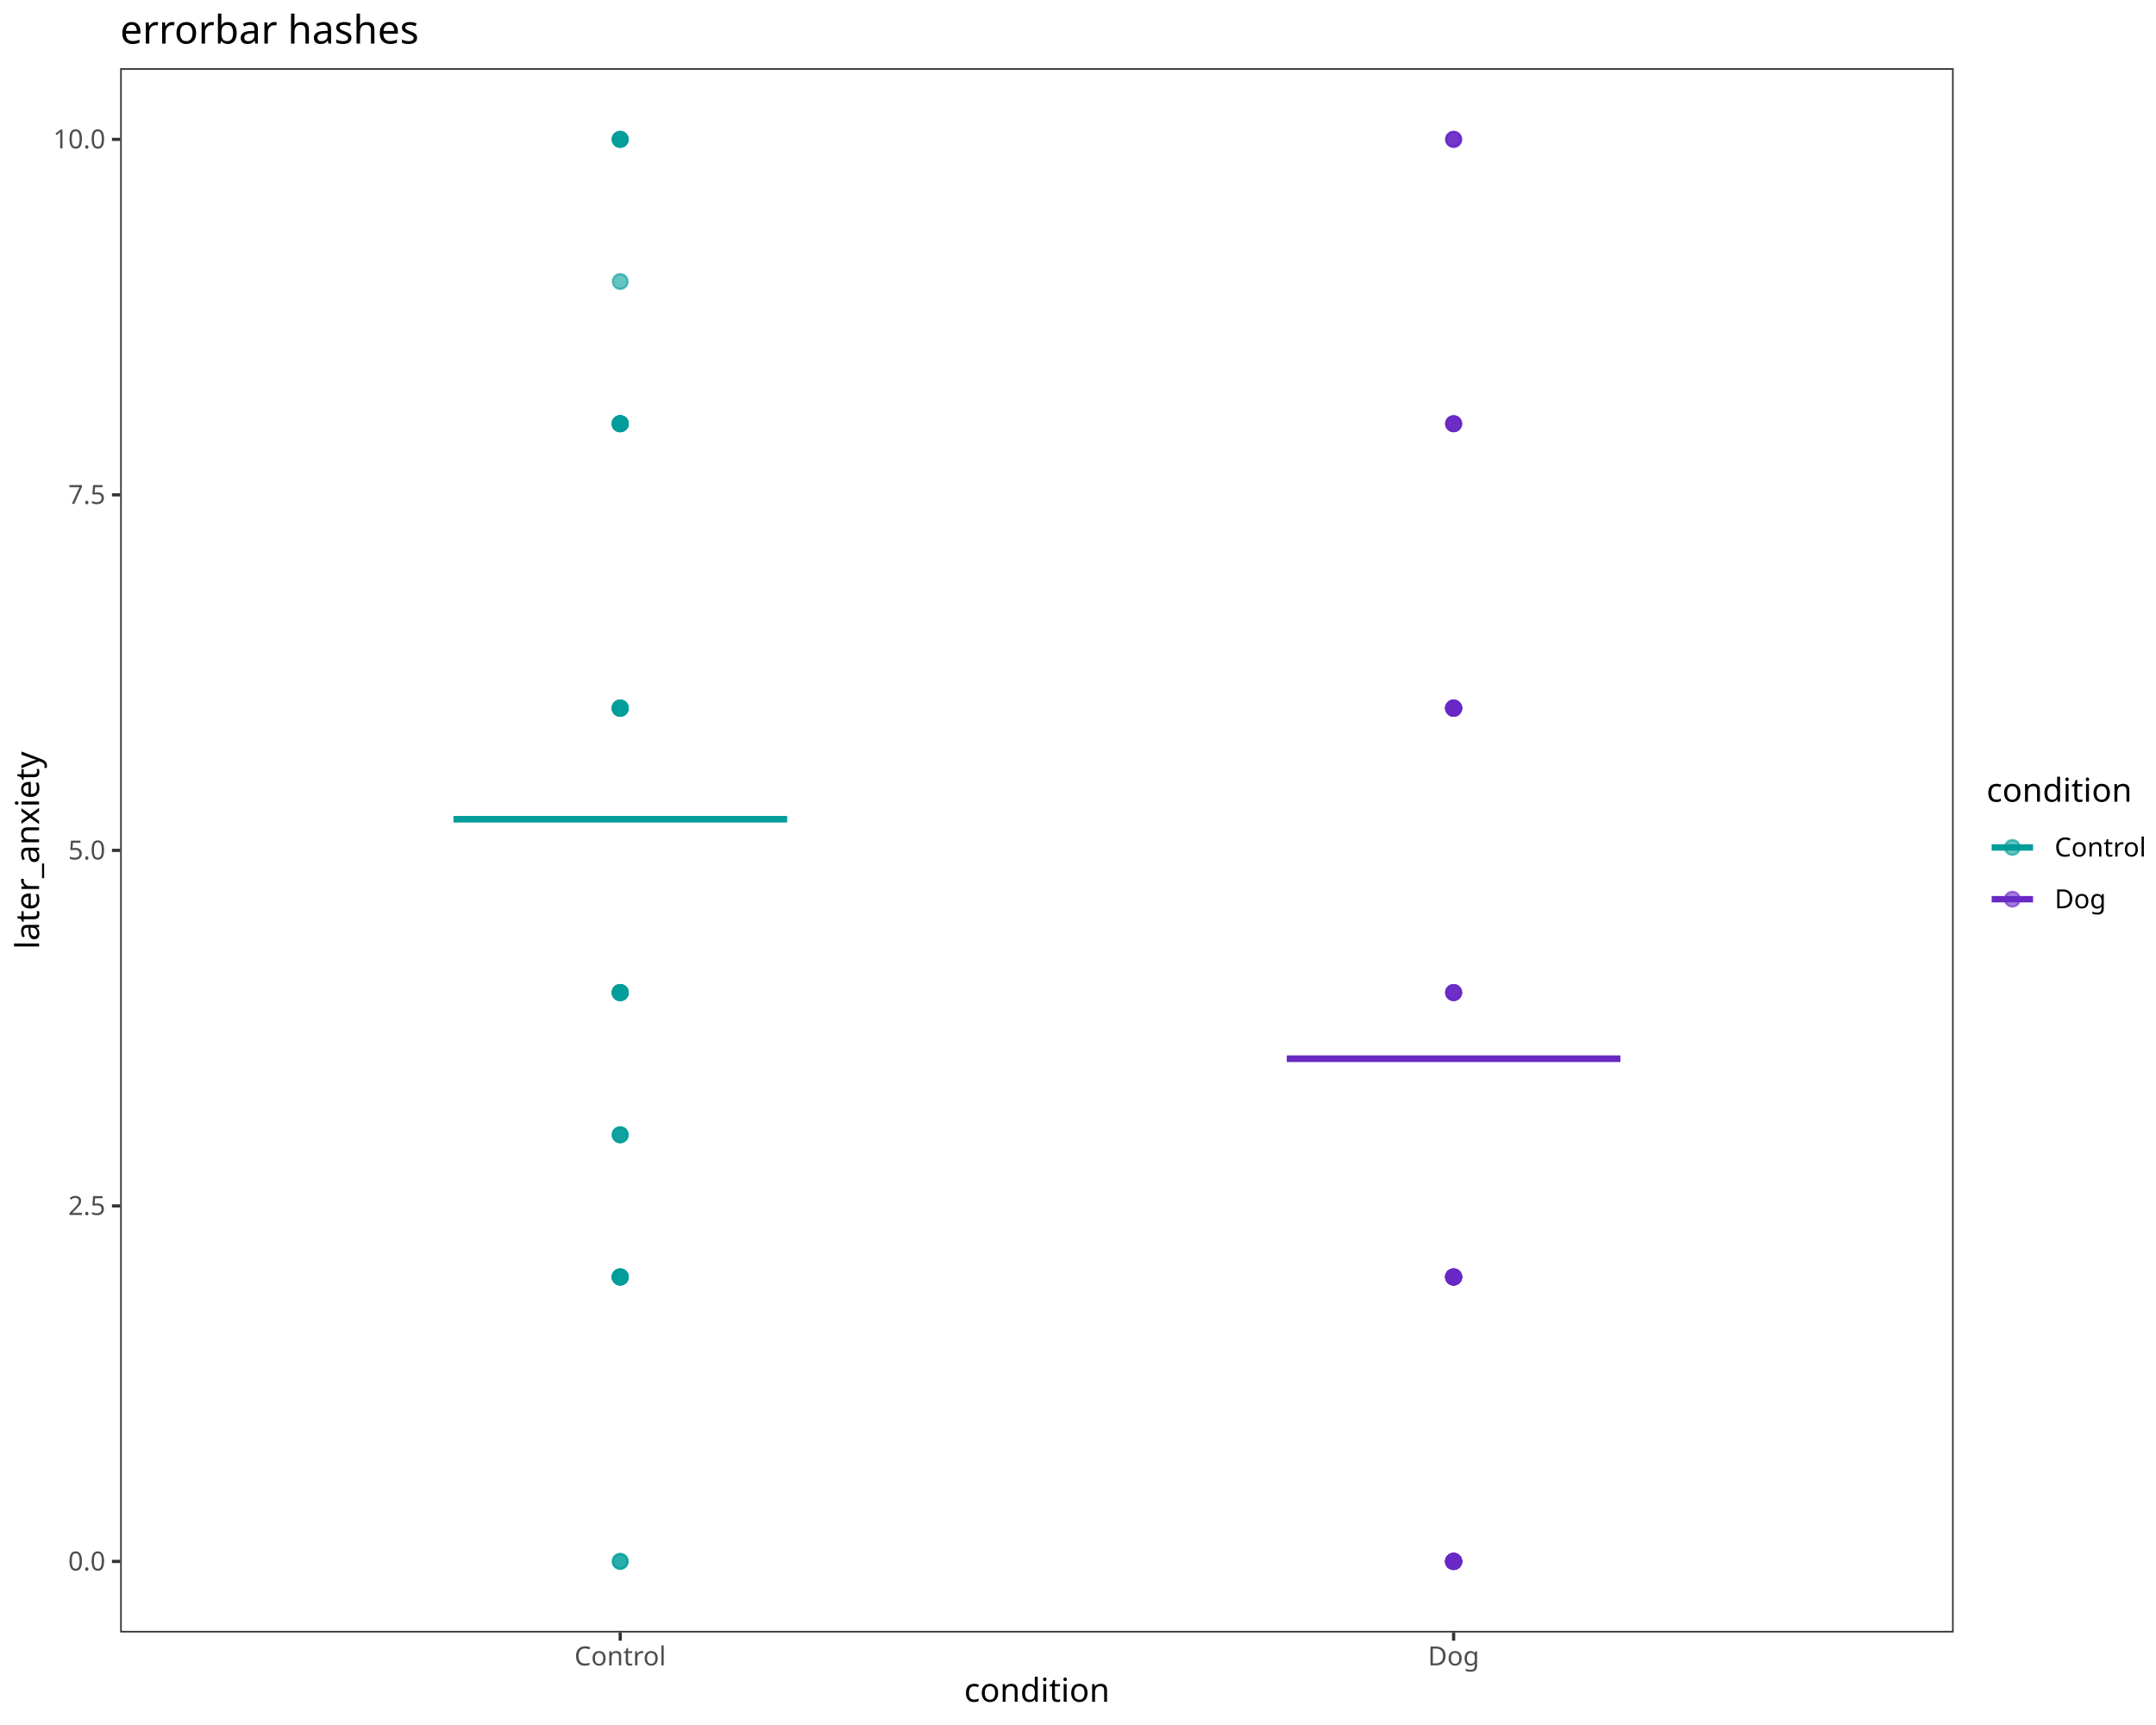
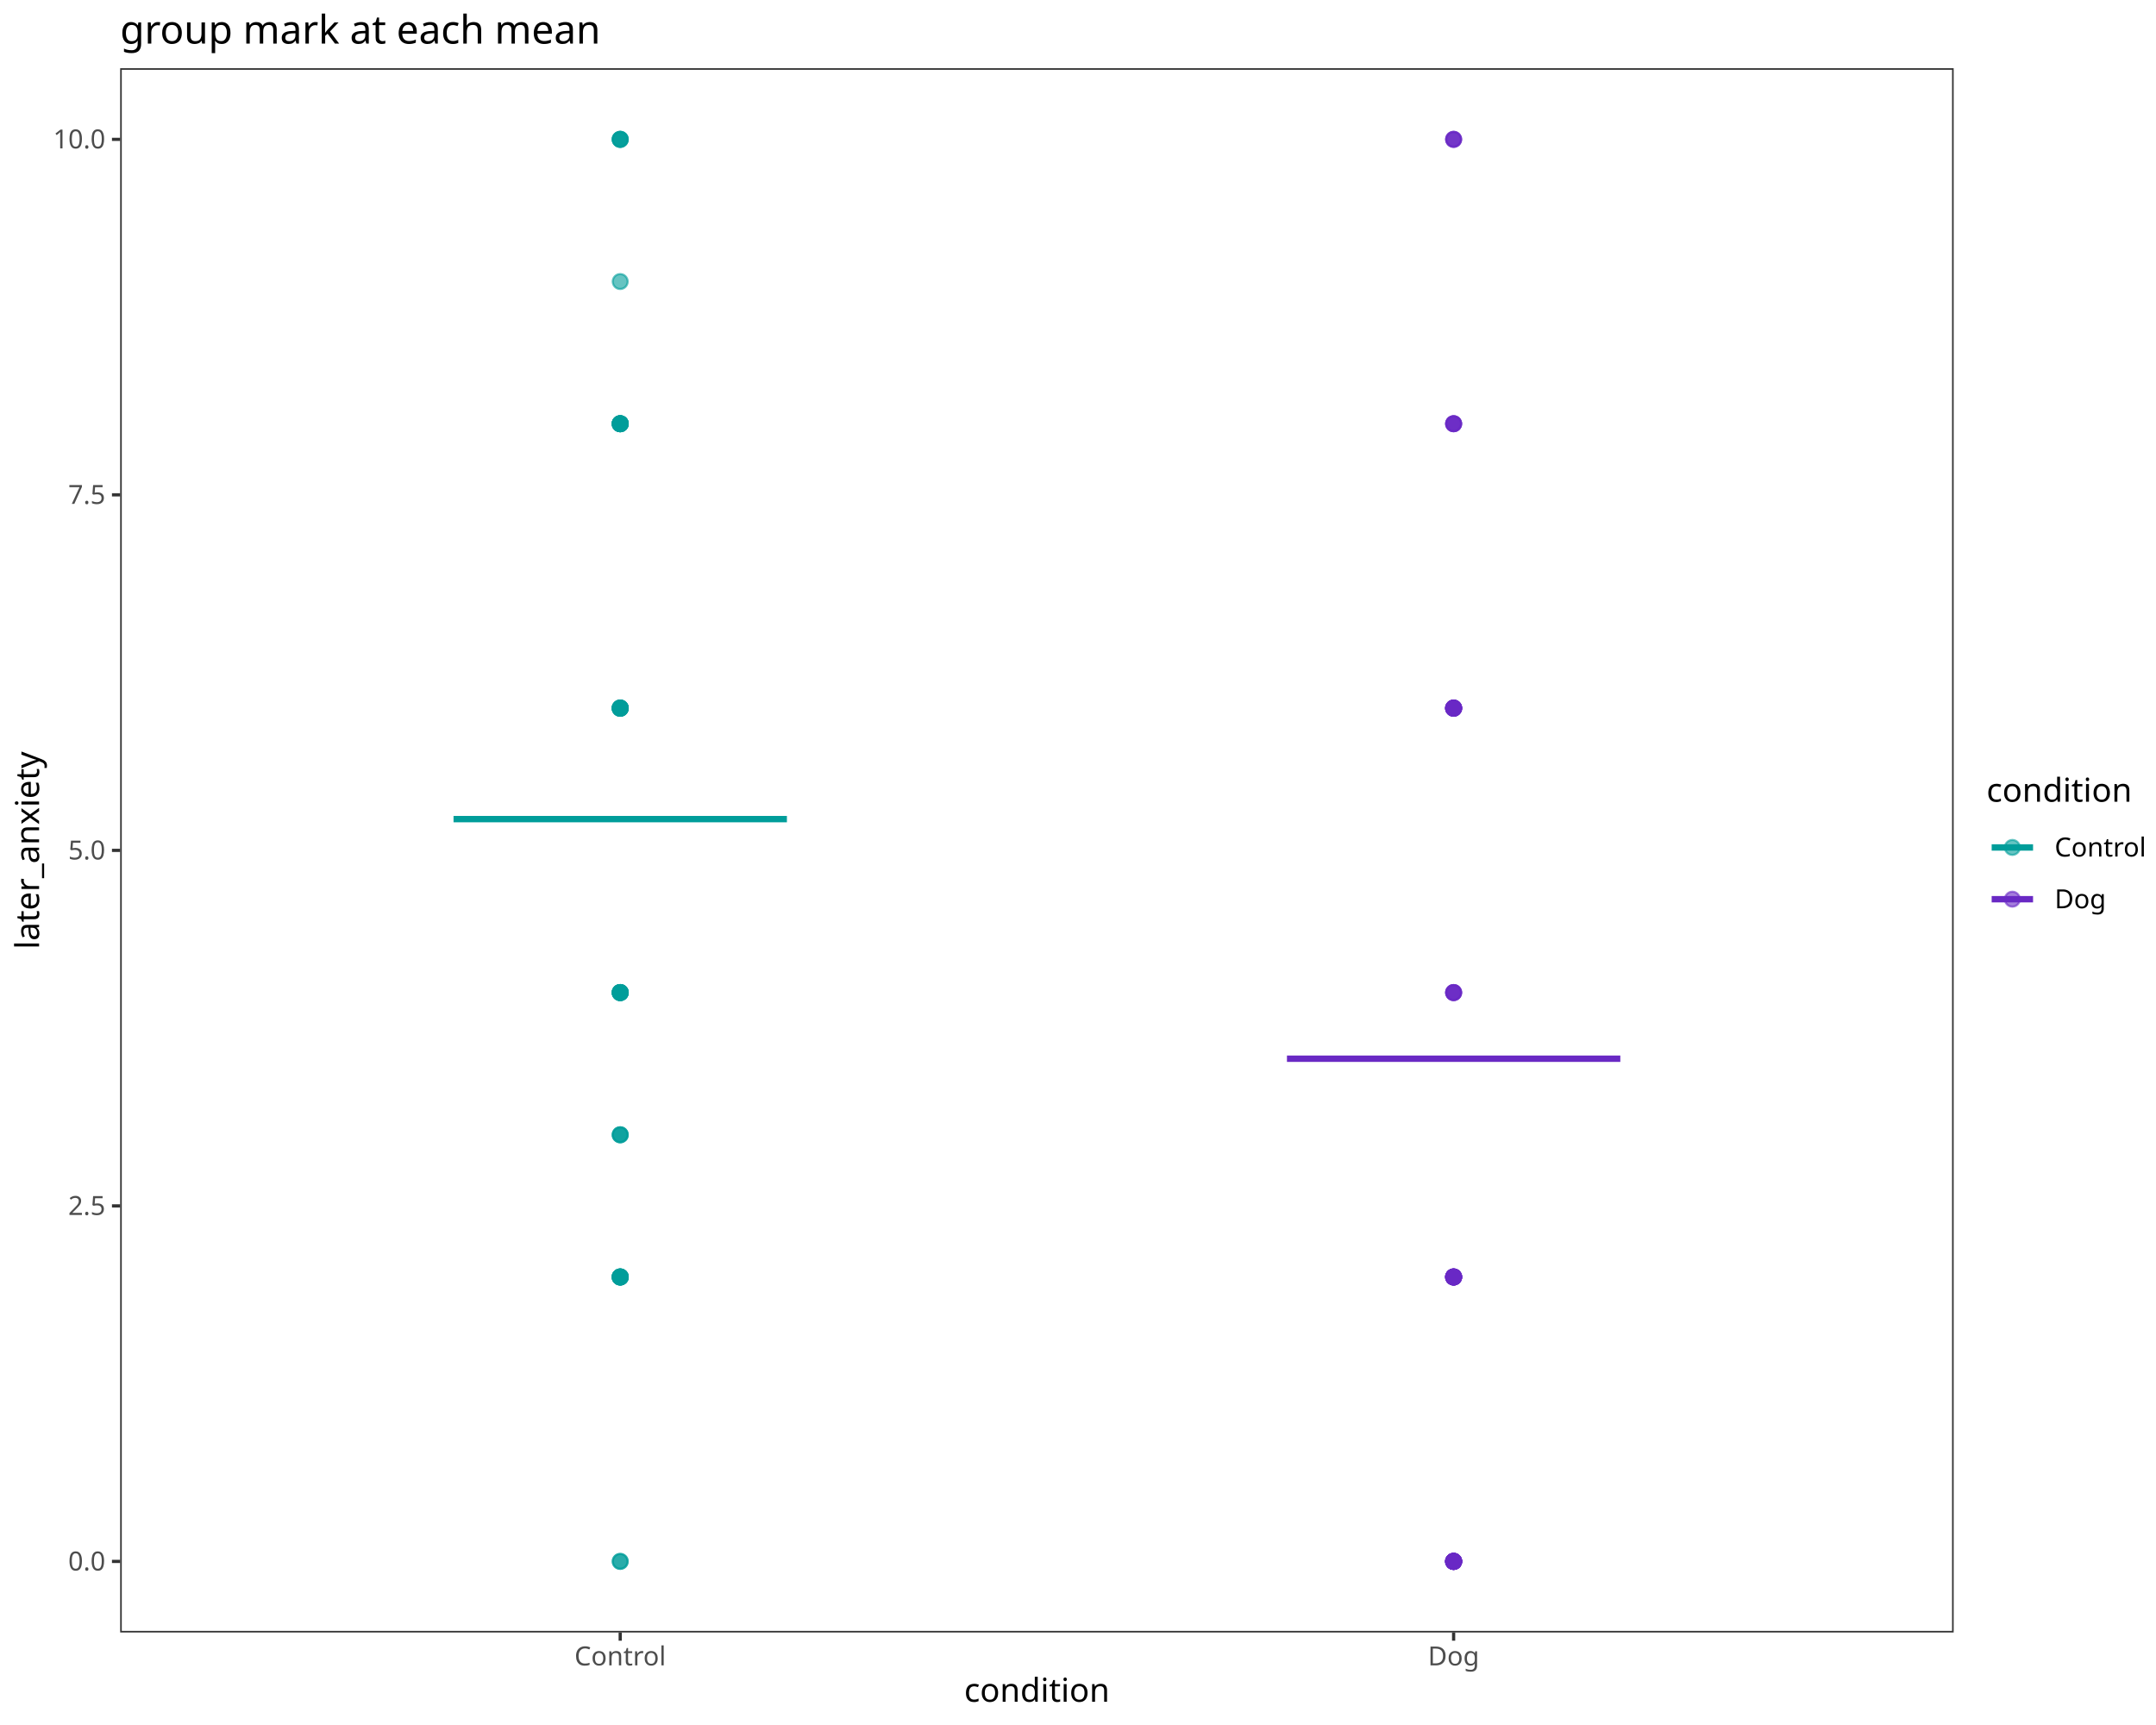
<svg xmlns="http://www.w3.org/2000/svg" class="svglite" data-engine-version="2.0" width="720.00pt" height="576.00pt" viewBox="0 0 720.00 576.00">
  <defs>
    <style type="text/css">
    .svglite line, .svglite polyline, .svglite polygon, .svglite path, .svglite rect, .svglite circle {
      fill: none;
      stroke: #000000;
      stroke-linecap: round;
      stroke-linejoin: round;
      stroke-miterlimit: 10.00;
    }
  </style>
  </defs>
  <rect width="100%" height="100%" style="stroke: none; fill: #FFFFFF;" />
  <defs>
    <clipPath id="cpMC4wMHw3MjAuMDB8MC4wMHw1NzYuMDA=">
      <rect x="0.00" y="0.00" width="720.00" height="576.00" />
    </clipPath>
  </defs>
  <g clip-path="url(#cpMC4wMHw3MjAuMDB8MC4wMHw1NzYuMDA=)">
    <rect x="0.00" y="0.00" width="720.00" height="576.00" style="stroke-width: 1.07; stroke: #FFFFFF; fill: #FFFFFF;" />
  </g>
  <defs>
    <clipPath id="cpNDAuMTN8NjUyLjQzfDIyLjc4fDU0NS4xMQ==">
      <rect x="40.13" y="22.78" width="612.30" height="522.33" />
    </clipPath>
  </defs>
  <g clip-path="url(#cpNDAuMTN8NjUyLjQzfDIyLjc4fDU0NS4xMQ==)">
    <rect x="40.13" y="22.78" width="612.30" height="522.33" style="stroke-width: 1.07; stroke: none; fill: #FFFFFF;" />
    <circle cx="485.44" cy="236.46" r="2.49" style="stroke-width: 0.71; stroke: #6929C4; stroke-opacity: 0.60; fill: #6929C4; fill-opacity: 0.60;" />
    <circle cx="485.44" cy="426.40" r="2.49" style="stroke-width: 0.71; stroke: #6929C4; stroke-opacity: 0.60; fill: #6929C4; fill-opacity: 0.60;" />
    <circle cx="485.44" cy="236.46" r="2.49" style="stroke-width: 0.71; stroke: #6929C4; stroke-opacity: 0.60; fill: #6929C4; fill-opacity: 0.60;" />
    <circle cx="485.44" cy="521.37" r="2.49" style="stroke-width: 0.71; stroke: #6929C4; stroke-opacity: 0.60; fill: #6929C4; fill-opacity: 0.60;" />
    <circle cx="485.44" cy="46.53" r="2.49" style="stroke-width: 0.71; stroke: #6929C4; stroke-opacity: 0.60; fill: #6929C4; fill-opacity: 0.60;" />
    <circle cx="485.44" cy="521.37" r="2.49" style="stroke-width: 0.71; stroke: #6929C4; stroke-opacity: 0.60; fill: #6929C4; fill-opacity: 0.60;" />
    <circle cx="485.44" cy="426.40" r="2.49" style="stroke-width: 0.71; stroke: #6929C4; stroke-opacity: 0.60; fill: #6929C4; fill-opacity: 0.60;" />
    <circle cx="485.44" cy="236.46" r="2.49" style="stroke-width: 0.71; stroke: #6929C4; stroke-opacity: 0.60; fill: #6929C4; fill-opacity: 0.60;" />
    <circle cx="485.44" cy="236.46" r="2.49" style="stroke-width: 0.71; stroke: #6929C4; stroke-opacity: 0.60; fill: #6929C4; fill-opacity: 0.60;" />
    <circle cx="485.44" cy="141.49" r="2.49" style="stroke-width: 0.71; stroke: #6929C4; stroke-opacity: 0.60; fill: #6929C4; fill-opacity: 0.60;" />
    <circle cx="485.44" cy="521.37" r="2.49" style="stroke-width: 0.71; stroke: #6929C4; stroke-opacity: 0.60; fill: #6929C4; fill-opacity: 0.60;" />
    <circle cx="485.44" cy="236.46" r="2.49" style="stroke-width: 0.71; stroke: #6929C4; stroke-opacity: 0.60; fill: #6929C4; fill-opacity: 0.60;" />
    <circle cx="485.44" cy="521.37" r="2.49" style="stroke-width: 0.71; stroke: #6929C4; stroke-opacity: 0.60; fill: #6929C4; fill-opacity: 0.60;" />
    <circle cx="485.44" cy="521.37" r="2.49" style="stroke-width: 0.71; stroke: #6929C4; stroke-opacity: 0.60; fill: #6929C4; fill-opacity: 0.60;" />
    <circle cx="485.44" cy="426.40" r="2.49" style="stroke-width: 0.71; stroke: #6929C4; stroke-opacity: 0.60; fill: #6929C4; fill-opacity: 0.60;" />
    <circle cx="485.44" cy="426.40" r="2.49" style="stroke-width: 0.71; stroke: #6929C4; stroke-opacity: 0.60; fill: #6929C4; fill-opacity: 0.60;" />
    <circle cx="485.44" cy="521.37" r="2.49" style="stroke-width: 0.71; stroke: #6929C4; stroke-opacity: 0.60; fill: #6929C4; fill-opacity: 0.60;" />
    <circle cx="485.44" cy="521.37" r="2.49" style="stroke-width: 0.71; stroke: #6929C4; stroke-opacity: 0.60; fill: #6929C4; fill-opacity: 0.60;" />
    <circle cx="485.44" cy="426.40" r="2.49" style="stroke-width: 0.71; stroke: #6929C4; stroke-opacity: 0.60; fill: #6929C4; fill-opacity: 0.60;" />
    <circle cx="485.44" cy="521.37" r="2.49" style="stroke-width: 0.71; stroke: #6929C4; stroke-opacity: 0.60; fill: #6929C4; fill-opacity: 0.60;" />
    <circle cx="485.44" cy="521.37" r="2.49" style="stroke-width: 0.71; stroke: #6929C4; stroke-opacity: 0.60; fill: #6929C4; fill-opacity: 0.60;" />
    <circle cx="485.44" cy="426.40" r="2.49" style="stroke-width: 0.71; stroke: #6929C4; stroke-opacity: 0.60; fill: #6929C4; fill-opacity: 0.60;" />
    <circle cx="485.44" cy="331.43" r="2.49" style="stroke-width: 0.71; stroke: #6929C4; stroke-opacity: 0.60; fill: #6929C4; fill-opacity: 0.60;" />
    <circle cx="485.44" cy="521.37" r="2.49" style="stroke-width: 0.71; stroke: #6929C4; stroke-opacity: 0.60; fill: #6929C4; fill-opacity: 0.60;" />
    <circle cx="485.44" cy="236.46" r="2.49" style="stroke-width: 0.71; stroke: #6929C4; stroke-opacity: 0.60; fill: #6929C4; fill-opacity: 0.60;" />
    <circle cx="485.44" cy="236.46" r="2.49" style="stroke-width: 0.71; stroke: #6929C4; stroke-opacity: 0.60; fill: #6929C4; fill-opacity: 0.60;" />
    <circle cx="485.44" cy="426.40" r="2.49" style="stroke-width: 0.71; stroke: #6929C4; stroke-opacity: 0.60; fill: #6929C4; fill-opacity: 0.60;" />
    <circle cx="485.44" cy="46.53" r="2.49" style="stroke-width: 0.71; stroke: #6929C4; stroke-opacity: 0.60; fill: #6929C4; fill-opacity: 0.60;" />
    <circle cx="485.44" cy="46.53" r="2.49" style="stroke-width: 0.71; stroke: #6929C4; stroke-opacity: 0.60; fill: #6929C4; fill-opacity: 0.60;" />
    <circle cx="485.44" cy="521.37" r="2.49" style="stroke-width: 0.71; stroke: #6929C4; stroke-opacity: 0.60; fill: #6929C4; fill-opacity: 0.60;" />
    <circle cx="485.44" cy="521.37" r="2.49" style="stroke-width: 0.71; stroke: #6929C4; stroke-opacity: 0.60; fill: #6929C4; fill-opacity: 0.60;" />
    <circle cx="485.44" cy="426.40" r="2.49" style="stroke-width: 0.71; stroke: #6929C4; stroke-opacity: 0.60; fill: #6929C4; fill-opacity: 0.60;" />
    <circle cx="485.44" cy="521.37" r="2.49" style="stroke-width: 0.71; stroke: #6929C4; stroke-opacity: 0.60; fill: #6929C4; fill-opacity: 0.60;" />
    <circle cx="485.44" cy="236.46" r="2.49" style="stroke-width: 0.71; stroke: #6929C4; stroke-opacity: 0.60; fill: #6929C4; fill-opacity: 0.60;" />
    <circle cx="485.44" cy="141.49" r="2.49" style="stroke-width: 0.71; stroke: #6929C4; stroke-opacity: 0.60; fill: #6929C4; fill-opacity: 0.60;" />
    <circle cx="485.44" cy="426.40" r="2.49" style="stroke-width: 0.71; stroke: #6929C4; stroke-opacity: 0.60; fill: #6929C4; fill-opacity: 0.60;" />
    <circle cx="485.44" cy="236.46" r="2.49" style="stroke-width: 0.71; stroke: #6929C4; stroke-opacity: 0.60; fill: #6929C4; fill-opacity: 0.60;" />
    <circle cx="485.44" cy="331.43" r="2.49" style="stroke-width: 0.71; stroke: #6929C4; stroke-opacity: 0.60; fill: #6929C4; fill-opacity: 0.60;" />
    <circle cx="485.44" cy="141.49" r="2.49" style="stroke-width: 0.71; stroke: #6929C4; stroke-opacity: 0.60; fill: #6929C4; fill-opacity: 0.60;" />
    <circle cx="485.44" cy="141.49" r="2.49" style="stroke-width: 0.71; stroke: #6929C4; stroke-opacity: 0.60; fill: #6929C4; fill-opacity: 0.60;" />
    <circle cx="485.44" cy="331.43" r="2.49" style="stroke-width: 0.71; stroke: #6929C4; stroke-opacity: 0.60; fill: #6929C4; fill-opacity: 0.60;" />
    <circle cx="485.44" cy="331.43" r="2.49" style="stroke-width: 0.71; stroke: #6929C4; stroke-opacity: 0.60; fill: #6929C4; fill-opacity: 0.60;" />
    <circle cx="485.44" cy="426.40" r="2.49" style="stroke-width: 0.71; stroke: #6929C4; stroke-opacity: 0.60; fill: #6929C4; fill-opacity: 0.60;" />
    <circle cx="207.12" cy="331.43" r="2.49" style="stroke-width: 0.71; stroke: #009D9A; stroke-opacity: 0.60; fill: #009D9A; fill-opacity: 0.60;" />
    <circle cx="207.12" cy="378.92" r="2.49" style="stroke-width: 0.71; stroke: #009D9A; stroke-opacity: 0.60; fill: #009D9A; fill-opacity: 0.60;" />
    <circle cx="207.12" cy="426.40" r="2.49" style="stroke-width: 0.71; stroke: #009D9A; stroke-opacity: 0.60; fill: #009D9A; fill-opacity: 0.60;" />
    <circle cx="207.12" cy="426.40" r="2.49" style="stroke-width: 0.71; stroke: #009D9A; stroke-opacity: 0.60; fill: #009D9A; fill-opacity: 0.60;" />
    <circle cx="207.12" cy="331.43" r="2.49" style="stroke-width: 0.71; stroke: #009D9A; stroke-opacity: 0.60; fill: #009D9A; fill-opacity: 0.60;" />
    <circle cx="207.12" cy="141.49" r="2.49" style="stroke-width: 0.71; stroke: #009D9A; stroke-opacity: 0.60; fill: #009D9A; fill-opacity: 0.60;" />
    <circle cx="207.12" cy="141.49" r="2.49" style="stroke-width: 0.71; stroke: #009D9A; stroke-opacity: 0.60; fill: #009D9A; fill-opacity: 0.60;" />
    <circle cx="207.12" cy="46.53" r="2.49" style="stroke-width: 0.71; stroke: #009D9A; stroke-opacity: 0.60; fill: #009D9A; fill-opacity: 0.60;" />
    <circle cx="207.12" cy="141.49" r="2.49" style="stroke-width: 0.71; stroke: #009D9A; stroke-opacity: 0.60; fill: #009D9A; fill-opacity: 0.60;" />
    <circle cx="207.12" cy="236.46" r="2.49" style="stroke-width: 0.71; stroke: #009D9A; stroke-opacity: 0.60; fill: #009D9A; fill-opacity: 0.60;" />
    <circle cx="207.12" cy="236.46" r="2.49" style="stroke-width: 0.71; stroke: #009D9A; stroke-opacity: 0.60; fill: #009D9A; fill-opacity: 0.60;" />
    <circle cx="207.12" cy="94.01" r="2.49" style="stroke-width: 0.71; stroke: #009D9A; stroke-opacity: 0.60; fill: #009D9A; fill-opacity: 0.60;" />
    <circle cx="207.12" cy="426.40" r="2.49" style="stroke-width: 0.71; stroke: #009D9A; stroke-opacity: 0.60; fill: #009D9A; fill-opacity: 0.60;" />
    <circle cx="207.12" cy="141.49" r="2.49" style="stroke-width: 0.71; stroke: #009D9A; stroke-opacity: 0.60; fill: #009D9A; fill-opacity: 0.60;" />
    <circle cx="207.12" cy="426.40" r="2.49" style="stroke-width: 0.71; stroke: #009D9A; stroke-opacity: 0.60; fill: #009D9A; fill-opacity: 0.60;" />
    <circle cx="207.12" cy="141.49" r="2.49" style="stroke-width: 0.71; stroke: #009D9A; stroke-opacity: 0.60; fill: #009D9A; fill-opacity: 0.60;" />
    <circle cx="207.12" cy="426.40" r="2.49" style="stroke-width: 0.71; stroke: #009D9A; stroke-opacity: 0.60; fill: #009D9A; fill-opacity: 0.60;" />
    <circle cx="207.12" cy="236.46" r="2.49" style="stroke-width: 0.71; stroke: #009D9A; stroke-opacity: 0.60; fill: #009D9A; fill-opacity: 0.60;" />
    <circle cx="207.12" cy="331.43" r="2.49" style="stroke-width: 0.71; stroke: #009D9A; stroke-opacity: 0.60; fill: #009D9A; fill-opacity: 0.60;" />
    <circle cx="207.12" cy="236.46" r="2.49" style="stroke-width: 0.71; stroke: #009D9A; stroke-opacity: 0.60; fill: #009D9A; fill-opacity: 0.60;" />
    <circle cx="207.12" cy="378.92" r="2.49" style="stroke-width: 0.71; stroke: #009D9A; stroke-opacity: 0.60; fill: #009D9A; fill-opacity: 0.60;" />
    <circle cx="207.12" cy="236.46" r="2.49" style="stroke-width: 0.71; stroke: #009D9A; stroke-opacity: 0.60; fill: #009D9A; fill-opacity: 0.60;" />
    <circle cx="207.12" cy="521.37" r="2.49" style="stroke-width: 0.71; stroke: #009D9A; stroke-opacity: 0.60; fill: #009D9A; fill-opacity: 0.60;" />
    <circle cx="207.12" cy="46.53" r="2.49" style="stroke-width: 0.71; stroke: #009D9A; stroke-opacity: 0.60; fill: #009D9A; fill-opacity: 0.60;" />
    <circle cx="207.12" cy="521.37" r="2.49" style="stroke-width: 0.71; stroke: #009D9A; stroke-opacity: 0.60; fill: #009D9A; fill-opacity: 0.60;" />
    <circle cx="207.12" cy="46.53" r="2.49" style="stroke-width: 0.71; stroke: #009D9A; stroke-opacity: 0.60; fill: #009D9A; fill-opacity: 0.60;" />
    <circle cx="207.12" cy="46.53" r="2.49" style="stroke-width: 0.71; stroke: #009D9A; stroke-opacity: 0.60; fill: #009D9A; fill-opacity: 0.60;" />
    <circle cx="207.12" cy="331.43" r="2.49" style="stroke-width: 0.71; stroke: #009D9A; stroke-opacity: 0.60; fill: #009D9A; fill-opacity: 0.60;" />
    <circle cx="207.12" cy="141.49" r="2.49" style="stroke-width: 0.71; stroke: #009D9A; stroke-opacity: 0.60; fill: #009D9A; fill-opacity: 0.60;" />
    <circle cx="207.12" cy="141.49" r="2.49" style="stroke-width: 0.71; stroke: #009D9A; stroke-opacity: 0.60; fill: #009D9A; fill-opacity: 0.60;" />
    <circle cx="207.12" cy="378.92" r="2.49" style="stroke-width: 0.71; stroke: #009D9A; stroke-opacity: 0.60; fill: #009D9A; fill-opacity: 0.60;" />
    <circle cx="207.12" cy="141.49" r="2.49" style="stroke-width: 0.71; stroke: #009D9A; stroke-opacity: 0.60; fill: #009D9A; fill-opacity: 0.60;" />
    <circle cx="207.12" cy="331.43" r="2.49" style="stroke-width: 0.71; stroke: #009D9A; stroke-opacity: 0.60; fill: #009D9A; fill-opacity: 0.60;" />
    <circle cx="207.12" cy="331.43" r="2.49" style="stroke-width: 0.71; stroke: #009D9A; stroke-opacity: 0.60; fill: #009D9A; fill-opacity: 0.60;" />
    <circle cx="207.12" cy="331.43" r="2.49" style="stroke-width: 0.71; stroke: #009D9A; stroke-opacity: 0.60; fill: #009D9A; fill-opacity: 0.60;" />
    <circle cx="207.12" cy="426.40" r="2.49" style="stroke-width: 0.71; stroke: #009D9A; stroke-opacity: 0.60; fill: #009D9A; fill-opacity: 0.60;" />
    <circle cx="207.12" cy="236.46" r="2.49" style="stroke-width: 0.71; stroke: #009D9A; stroke-opacity: 0.60; fill: #009D9A; fill-opacity: 0.60;" />
    <circle cx="207.12" cy="236.46" r="2.49" style="stroke-width: 0.71; stroke: #009D9A; stroke-opacity: 0.60; fill: #009D9A; fill-opacity: 0.60;" />
    <circle cx="207.12" cy="426.40" r="2.49" style="stroke-width: 0.71; stroke: #009D9A; stroke-opacity: 0.60; fill: #009D9A; fill-opacity: 0.60;" />
    <circle cx="207.12" cy="236.46" r="2.49" style="stroke-width: 0.71; stroke: #009D9A; stroke-opacity: 0.60; fill: #009D9A; fill-opacity: 0.60;" />
    <circle cx="207.12" cy="426.40" r="2.49" style="stroke-width: 0.71; stroke: #009D9A; stroke-opacity: 0.60; fill: #009D9A; fill-opacity: 0.60;" />
-     <polyline points="151.46,273.52 262.79,273.52 " style="stroke-width: 2.13; stroke: #009D9A; stroke-linecap: butt;" />
-     <polyline points="207.12,273.52 207.12,273.52 " style="stroke-width: 2.13; stroke: #009D9A; stroke-linecap: butt;" />
-     <polyline points="151.46,273.52 262.79,273.52 " style="stroke-width: 2.13; stroke: #009D9A; stroke-linecap: butt;" />
-     <polyline points="429.78,353.52 541.11,353.52 " style="stroke-width: 2.13; stroke: #6929C4; stroke-linecap: butt;" />
-     <polyline points="485.44,353.52 485.44,353.52 " style="stroke-width: 2.13; stroke: #6929C4; stroke-linecap: butt;" />
-     <polyline points="429.78,353.52 541.11,353.52 " style="stroke-width: 2.13; stroke: #6929C4; stroke-linecap: butt;" />
+     <line x1="151.46" y1="273.52" x2="262.79" y2="273.52" style="stroke-width: 2.13; stroke: #009D9A; stroke-linecap: butt;" />
+     <line x1="429.78" y1="353.52" x2="541.11" y2="353.52" style="stroke-width: 2.13; stroke: #6929C4; stroke-linecap: butt;" />
    <rect x="40.13" y="22.78" width="612.30" height="522.33" style="stroke-width: 1.07; stroke: #333333;" />
  </g>
  <g clip-path="url(#cpMC4wMHw3MjAuMDB8MC4wMHw1NzYuMDA=)">
    <text x="35.20" y="524.40" text-anchor="end" style="font-size: 8.80px; fill: #4D4D4D; font-family: sans;" textLength="12.23px" lengthAdjust="spacingAndGlyphs">0.0</text>
    <text x="35.20" y="405.69" text-anchor="end" style="font-size: 8.80px; fill: #4D4D4D; font-family: sans;" textLength="12.23px" lengthAdjust="spacingAndGlyphs">2.5</text>
    <text x="35.20" y="286.98" text-anchor="end" style="font-size: 8.80px; fill: #4D4D4D; font-family: sans;" textLength="12.23px" lengthAdjust="spacingAndGlyphs">5.0</text>
    <text x="35.20" y="168.26" text-anchor="end" style="font-size: 8.80px; fill: #4D4D4D; font-family: sans;" textLength="12.23px" lengthAdjust="spacingAndGlyphs">7.5</text>
    <text x="35.20" y="49.55" text-anchor="end" style="font-size: 8.80px; fill: #4D4D4D; font-family: sans;" textLength="17.13px" lengthAdjust="spacingAndGlyphs">10.0</text>
    <polyline points="37.39,521.37 40.13,521.37 " style="stroke-width: 1.07; stroke: #333333; stroke-linecap: butt;" />
    <polyline points="37.39,402.66 40.13,402.66 " style="stroke-width: 1.07; stroke: #333333; stroke-linecap: butt;" />
    <polyline points="37.39,283.95 40.13,283.95 " style="stroke-width: 1.07; stroke: #333333; stroke-linecap: butt;" />
    <polyline points="37.39,165.24 40.13,165.24 " style="stroke-width: 1.07; stroke: #333333; stroke-linecap: butt;" />
    <polyline points="37.39,46.53 40.13,46.53 " style="stroke-width: 1.07; stroke: #333333; stroke-linecap: butt;" />
    <polyline points="207.12,547.85 207.12,545.11 " style="stroke-width: 1.07; stroke: #333333; stroke-linecap: butt;" />
    <polyline points="485.44,547.85 485.44,545.11 " style="stroke-width: 1.07; stroke: #333333; stroke-linecap: butt;" />
    <text x="207.12" y="556.10" text-anchor="middle" style="font-size: 8.80px; fill: #4D4D4D; font-family: sans;" textLength="28.37px" lengthAdjust="spacingAndGlyphs">Control</text>
    <text x="485.44" y="556.10" text-anchor="middle" style="font-size: 8.80px; fill: #4D4D4D; font-family: sans;" textLength="16.15px" lengthAdjust="spacingAndGlyphs">Dog</text>
    <text x="346.28" y="568.24" text-anchor="middle" style="font-size: 11.00px; font-family: sans;" textLength="44.04px" lengthAdjust="spacingAndGlyphs">condition</text>
    <text transform="translate(13.05,283.95) rotate(-90)" text-anchor="middle" style="font-size: 11.00px; font-family: sans;" textLength="62.38px" lengthAdjust="spacingAndGlyphs">later_anxiety</text>
    <rect x="663.39" y="259.00" width="51.13" height="49.89" style="stroke-width: 1.07; stroke: none; fill: #FFFFFF;" />
    <text x="663.39" y="267.71" style="font-size: 11.00px; font-family: sans;" textLength="44.04px" lengthAdjust="spacingAndGlyphs">condition</text>
    <rect x="663.39" y="274.33" width="17.28" height="17.28" style="stroke-width: 1.07; stroke: none; fill: #FFFFFF;" />
    <circle cx="672.03" cy="282.97" r="2.49" style="stroke-width: 0.71; stroke: #009D9A; stroke-opacity: 0.60; fill: #009D9A; fill-opacity: 0.60;" />
    <line x1="665.12" y1="282.97" x2="678.94" y2="282.97" style="stroke-width: 2.13; stroke: #009D9A; stroke-linecap: butt;" />
    <rect x="663.39" y="291.61" width="17.28" height="17.28" style="stroke-width: 1.07; stroke: none; fill: #FFFFFF;" />
    <circle cx="672.03" cy="300.25" r="2.49" style="stroke-width: 0.71; stroke: #6929C4; stroke-opacity: 0.60; fill: #6929C4; fill-opacity: 0.60;" />
    <line x1="665.12" y1="300.25" x2="678.94" y2="300.25" style="stroke-width: 2.13; stroke: #6929C4; stroke-linecap: butt;" />
    <text x="686.15" y="286.00" style="font-size: 8.80px; font-family: sans;" textLength="28.37px" lengthAdjust="spacingAndGlyphs">Control</text>
    <text x="686.15" y="303.28" style="font-size: 8.80px; font-family: sans;" textLength="16.15px" lengthAdjust="spacingAndGlyphs">Dog</text>
-     <text x="40.13" y="14.56" style="font-size: 13.20px; font-family: sans;" textLength="93.19px" lengthAdjust="spacingAndGlyphs">errorbar hashes</text>
+     <text x="40.13" y="14.56" style="font-size: 13.20px; font-family: sans;" textLength="150.44px" lengthAdjust="spacingAndGlyphs">group mark at each mean</text>
  </g>
</svg>
